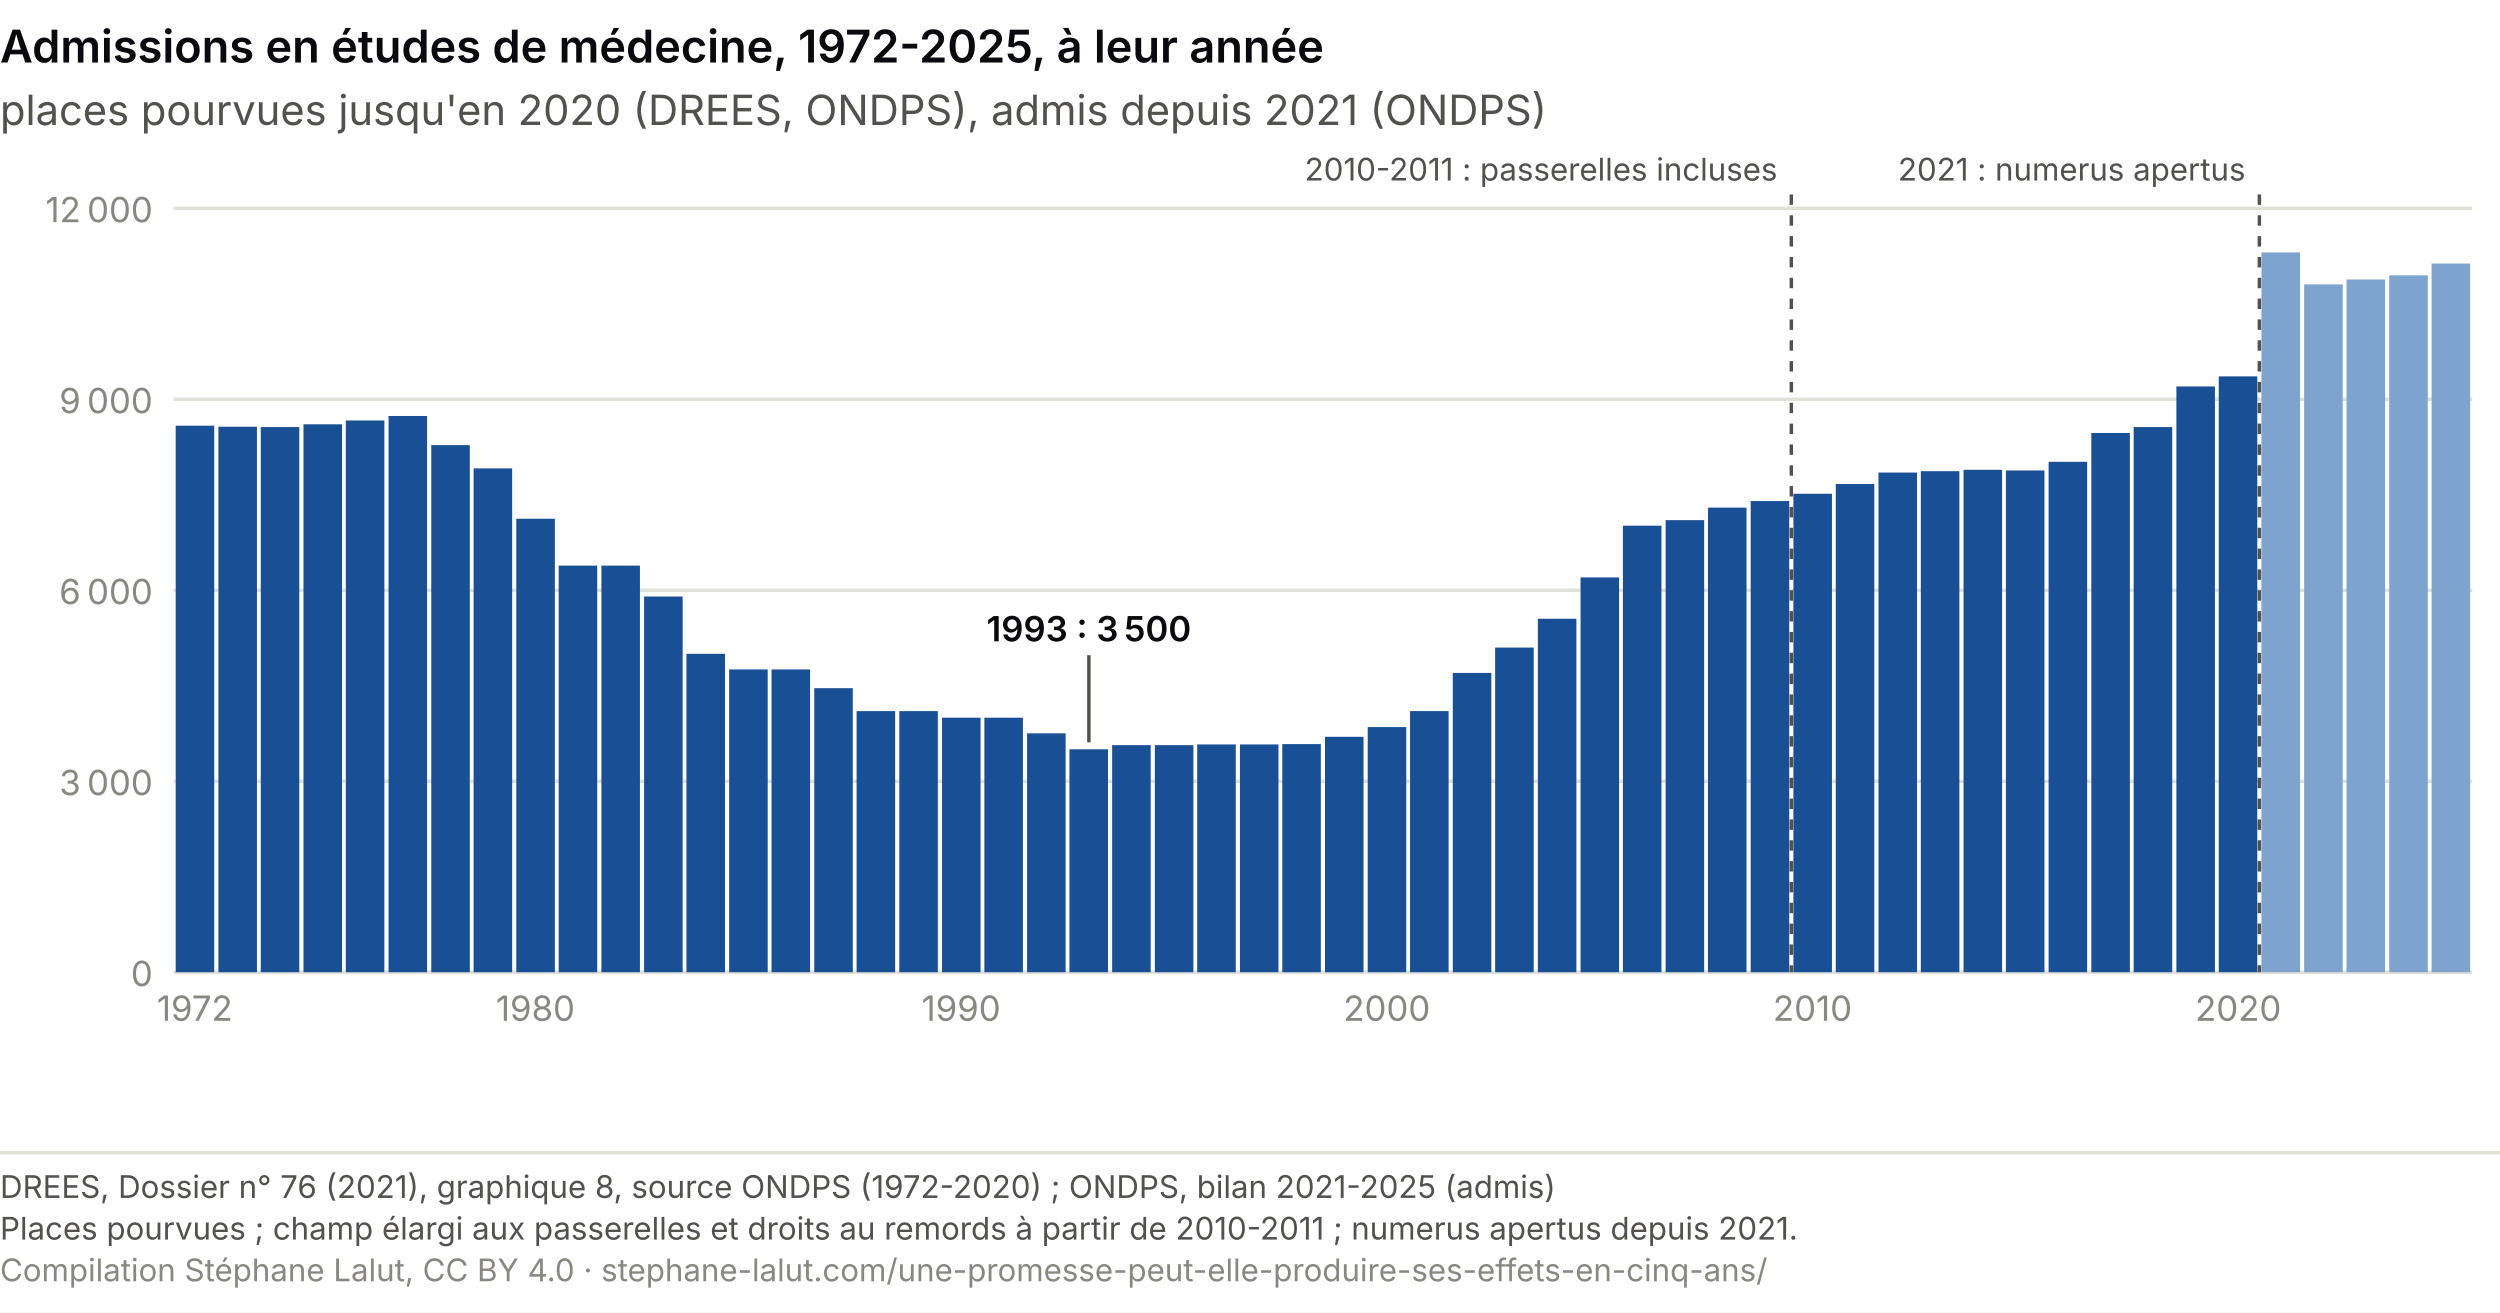
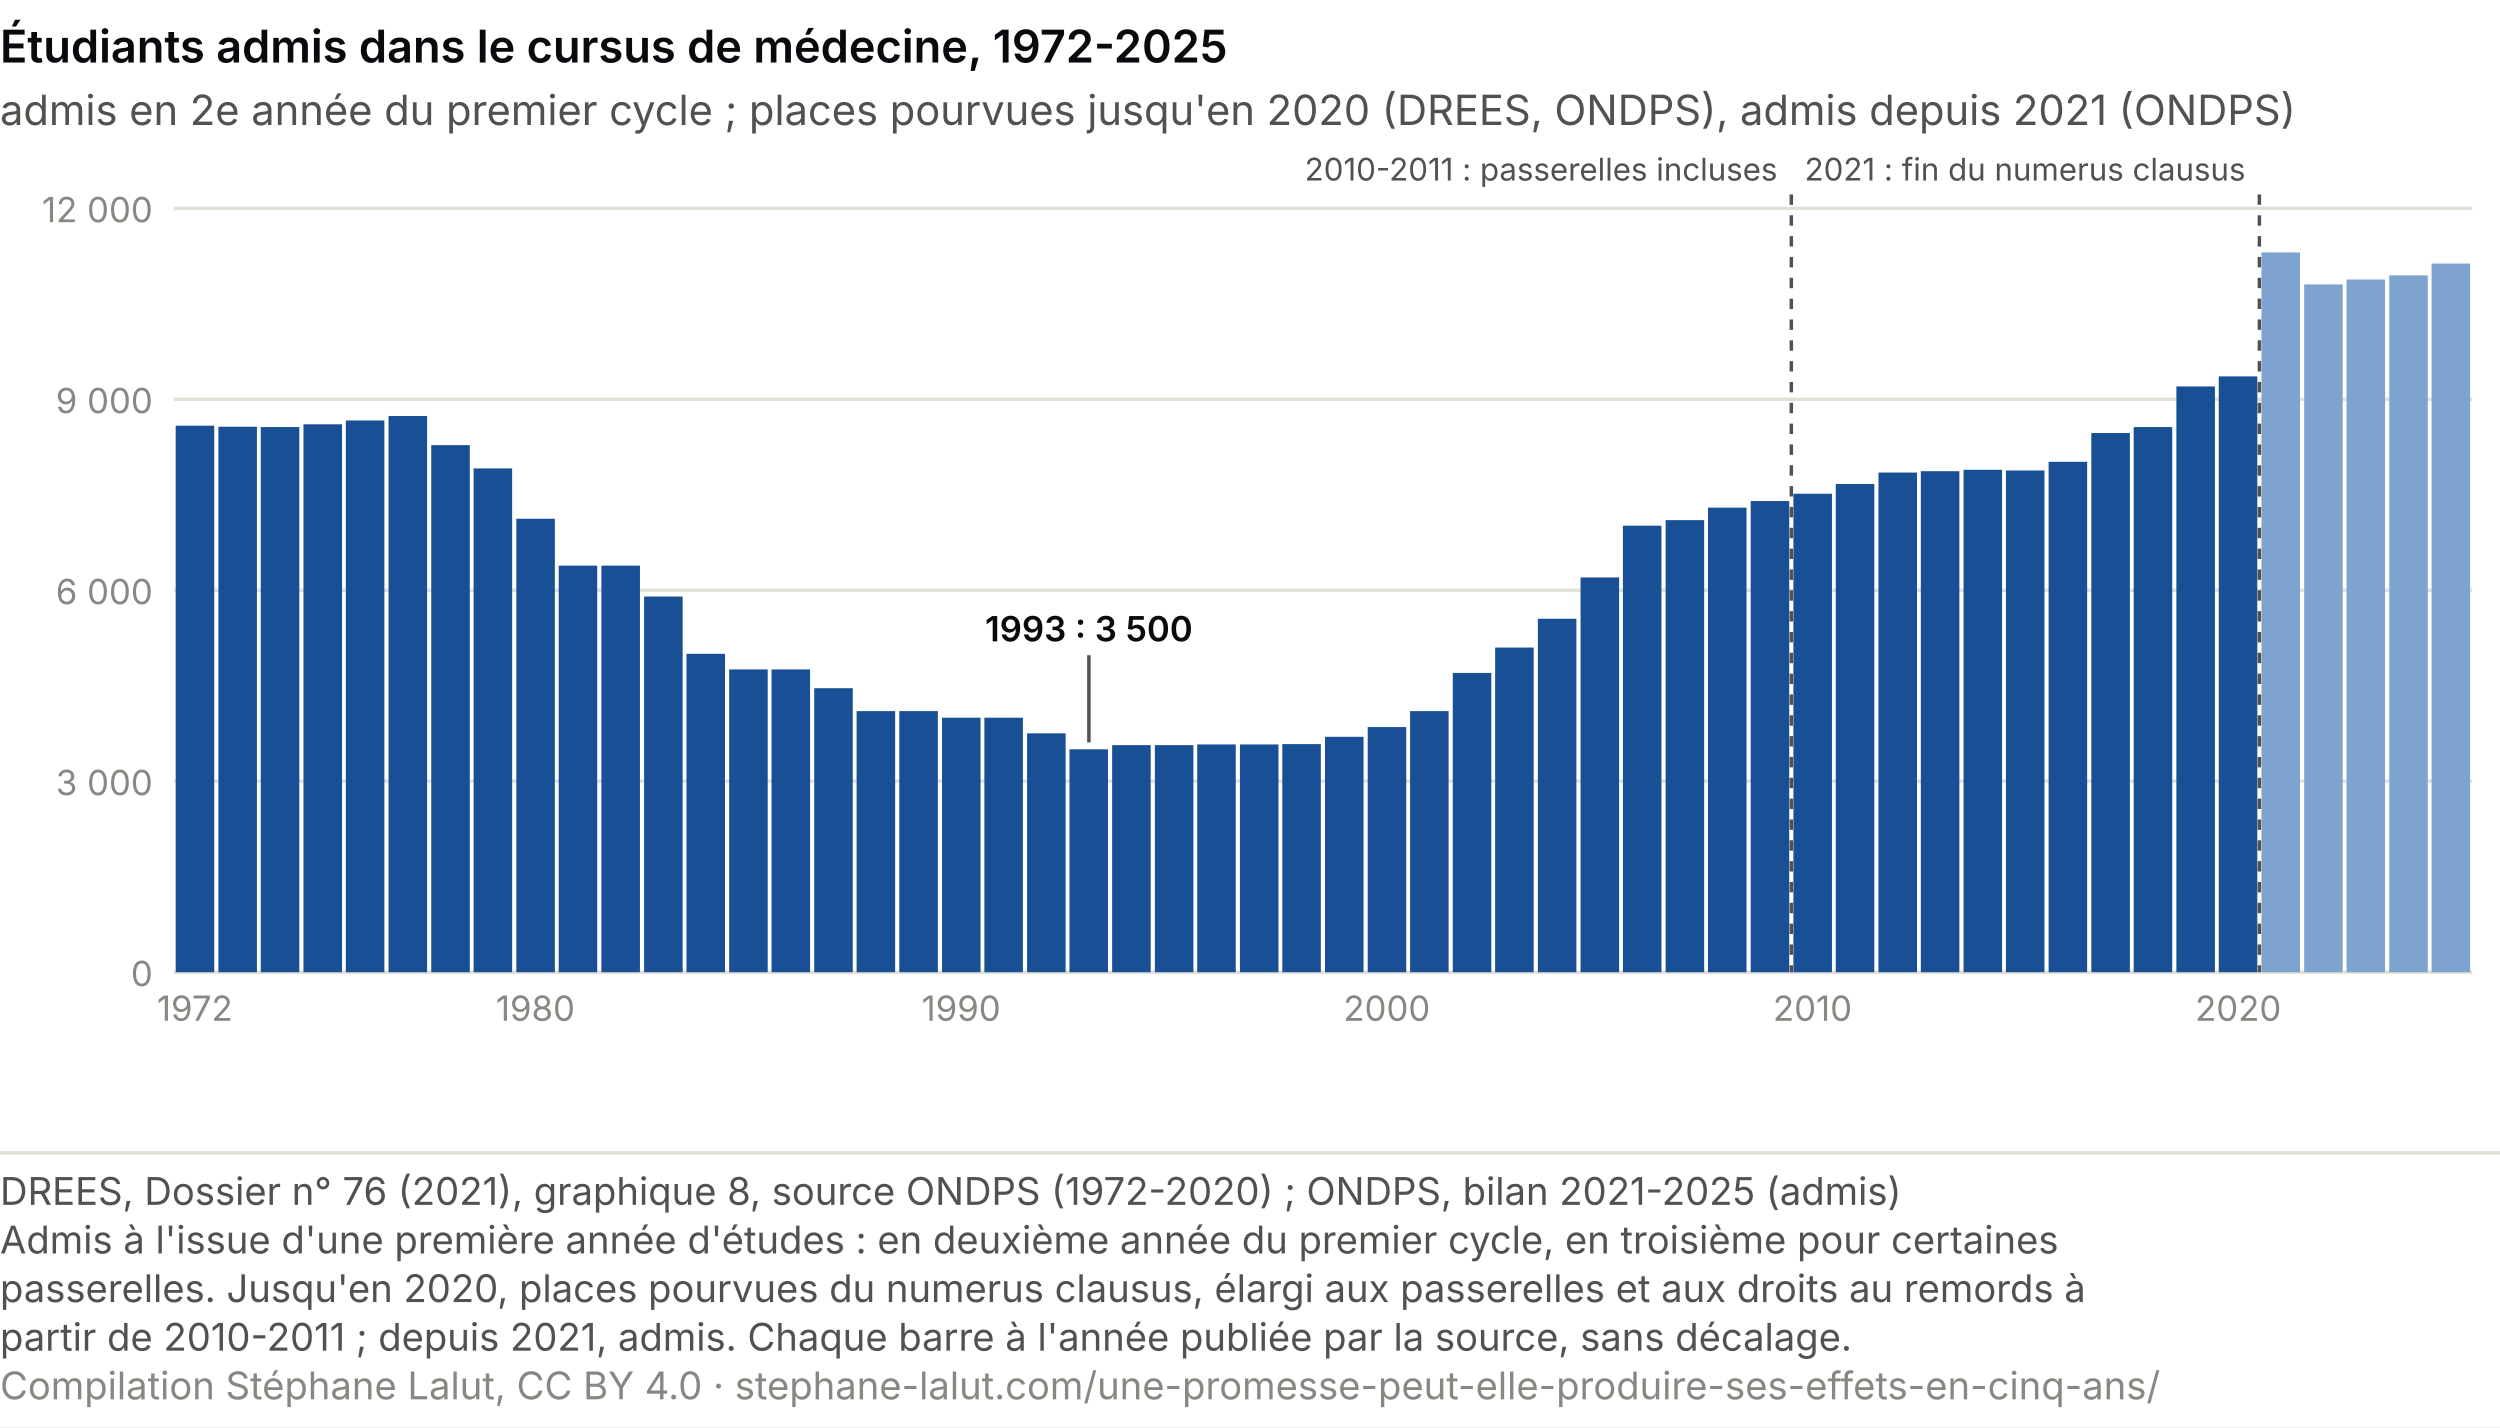
- <svg xmlns="http://www.w3.org/2000/svg" viewBox="0 0 720 378" role="img" font-variant-numeric="tabular-nums" aria-labelledby="da-t da-d" font-family="system-ui, -apple-system, Segoe UI, sans-serif">
-   <rect width="720" height="378" fill="#ffffff" />
-   <text x="0.0" y="18.0" font-size="13" fill="#0A0A0E" text-anchor="start" font-weight="600">Admissions en études de médecine, 1972-2025, à leur année</text>
-   <text x="0.0" y="36.0" font-size="12" fill="#52514e" text-anchor="start">places pourvues jusqu'en 2020 (DREES, ONDPS), admis depuis 2021 (ONDPS)</text>
+ <svg xmlns="http://www.w3.org/2000/svg" viewBox="0 0 720 411" role="img" font-variant-numeric="tabular-nums" aria-labelledby="da-t da-d" font-family="system-ui, -apple-system, Segoe UI, sans-serif">
+   <rect width="720" height="411" fill="#ffffff" />
+   <text x="0.0" y="18.0" font-size="13" fill="#0A0A0E" text-anchor="start" font-weight="600">Étudiants admis dans le cursus de médecine, 1972-2025</text>
+   <text x="0.0" y="36.0" font-size="12" fill="#52514e" text-anchor="start">admis en 2e année du premier cycle ; places pourvues jusqu'en 2020 (DREES, ONDPS), admis depuis 2021 (ONDPS)</text>
  <line x1="50" y1="280.0" x2="712" y2="280.0" stroke="#e1e0d9" />
  <text x="44.0" y="284.0" font-size="10" fill="#898781" text-anchor="end">0</text>
  <line x1="50" y1="225.0" x2="712" y2="225.0" stroke="#e1e0d9" />
-   <text x="44.0" y="229.0" font-size="10" fill="#898781" text-anchor="end">3 000</text>
+   <text x="44.0" y="229.0" font-size="10" fill="#898781" text-anchor="end">3 000</text>
  <line x1="50" y1="170.0" x2="712" y2="170.0" stroke="#e1e0d9" />
-   <text x="44.0" y="174.0" font-size="10" fill="#898781" text-anchor="end">6 000</text>
+   <text x="44.0" y="174.0" font-size="10" fill="#898781" text-anchor="end">6 000</text>
  <line x1="50" y1="115.0" x2="712" y2="115.0" stroke="#e1e0d9" />
-   <text x="44.0" y="119.0" font-size="10" fill="#898781" text-anchor="end">9 000</text>
+   <text x="44.0" y="119.0" font-size="10" fill="#898781" text-anchor="end">9 000</text>
  <line x1="50" y1="60.0" x2="712" y2="60.0" stroke="#e1e0d9" />
-   <text x="44.0" y="64.0" font-size="10" fill="#898781" text-anchor="end">12 000</text>
+   <text x="44.0" y="64.0" font-size="10" fill="#898781" text-anchor="end">12 000</text>
  <rect x="50.6" y="122.6" width="11.1" height="157.4" fill="#184f95" />
  <text x="56.1" y="294.0" font-size="10" fill="#898781" text-anchor="middle">1972</text>
  <rect x="62.9" y="122.9" width="11.1" height="157.1" fill="#184f95" />
  <rect x="75.1" y="123.0" width="11.1" height="157.0" fill="#184f95" />
  <rect x="87.4" y="122.2" width="11.1" height="157.8" fill="#184f95" />
  <rect x="99.6" y="121.1" width="11.1" height="158.9" fill="#184f95" />
  <rect x="111.9" y="119.8" width="11.1" height="160.2" fill="#184f95" />
  <rect x="124.2" y="128.2" width="11.1" height="151.8" fill="#184f95" />
  <rect x="136.4" y="134.9" width="11.1" height="145.1" fill="#184f95" />
  <rect x="148.7" y="149.4" width="11.1" height="130.6" fill="#184f95" />
  <text x="154.2" y="294.0" font-size="10" fill="#898781" text-anchor="middle">1980</text>
  <rect x="160.9" y="162.9" width="11.1" height="117.1" fill="#184f95" />
  <rect x="173.2" y="162.9" width="11.1" height="117.1" fill="#184f95" />
  <rect x="185.5" y="171.8" width="11.1" height="108.2" fill="#184f95" />
  <rect x="197.7" y="188.3" width="11.1" height="91.7" fill="#184f95" />
  <rect x="210.0" y="192.8" width="11.1" height="87.2" fill="#184f95" />
  <rect x="222.2" y="192.8" width="11.1" height="87.2" fill="#184f95" />
  <rect x="234.5" y="198.2" width="11.1" height="81.8" fill="#184f95" />
  <rect x="246.7" y="204.8" width="11.1" height="75.2" fill="#184f95" />
  <rect x="259.0" y="204.8" width="11.1" height="75.2" fill="#184f95" />
  <rect x="271.3" y="206.7" width="11.1" height="73.3" fill="#184f95" />
  <text x="276.8" y="294.0" font-size="10" fill="#898781" text-anchor="middle">1990</text>
  <rect x="283.5" y="206.7" width="11.1" height="73.3" fill="#184f95" />
  <rect x="295.8" y="211.2" width="11.1" height="68.8" fill="#184f95" />
  <rect x="308.0" y="215.8" width="11.1" height="64.2" fill="#184f95" />
  <rect x="320.3" y="214.6" width="11.1" height="65.4" fill="#184f95" />
  <rect x="332.6" y="214.6" width="11.1" height="65.4" fill="#184f95" />
  <rect x="344.8" y="214.4" width="11.1" height="65.6" fill="#184f95" />
  <rect x="357.1" y="214.4" width="11.1" height="65.6" fill="#184f95" />
  <rect x="369.3" y="214.3" width="11.1" height="65.7" fill="#184f95" />
  <rect x="381.6" y="212.2" width="11.1" height="67.8" fill="#184f95" />
  <rect x="393.9" y="209.4" width="11.1" height="70.6" fill="#184f95" />
  <text x="399.4" y="294.0" font-size="10" fill="#898781" text-anchor="middle">2000</text>
  <rect x="406.1" y="204.8" width="11.1" height="75.2" fill="#184f95" />
  <rect x="418.4" y="193.8" width="11.1" height="86.2" fill="#184f95" />
  <rect x="430.6" y="186.5" width="11.1" height="93.5" fill="#184f95" />
  <rect x="442.9" y="178.2" width="11.1" height="101.8" fill="#184f95" />
  <rect x="455.2" y="166.3" width="11.1" height="113.7" fill="#184f95" />
  <rect x="467.4" y="151.4" width="11.1" height="128.6" fill="#184f95" />
  <rect x="479.7" y="149.8" width="11.1" height="130.2" fill="#184f95" />
  <rect x="491.9" y="146.2" width="11.1" height="133.8" fill="#184f95" />
  <rect x="504.2" y="144.3" width="11.1" height="135.7" fill="#184f95" />
  <rect x="516.5" y="142.2" width="11.1" height="137.8" fill="#184f95" />
  <text x="522.0" y="294.0" font-size="10" fill="#898781" text-anchor="middle">2010</text>
  <rect x="528.7" y="139.4" width="11.1" height="140.6" fill="#184f95" />
  <rect x="541.0" y="136.1" width="11.1" height="143.9" fill="#184f95" />
  <rect x="553.2" y="135.7" width="11.1" height="144.3" fill="#184f95" />
  <rect x="565.5" y="135.3" width="11.1" height="144.7" fill="#184f95" />
  <rect x="577.7" y="135.5" width="11.1" height="144.5" fill="#184f95" />
  <rect x="590.0" y="133.0" width="11.1" height="147.0" fill="#184f95" />
  <rect x="602.3" y="124.7" width="11.1" height="155.3" fill="#184f95" />
  <rect x="614.5" y="123.0" width="11.1" height="157.0" fill="#184f95" />
  <rect x="626.8" y="111.3" width="11.1" height="168.7" fill="#184f95" />
  <rect x="639.0" y="108.4" width="11.1" height="171.6" fill="#184f95" />
  <text x="644.6" y="294.0" font-size="10" fill="#898781" text-anchor="middle">2020</text>
  <rect x="651.3" y="72.7" width="11.1" height="207.3" fill="#7fa3cf" />
  <rect x="663.6" y="81.9" width="11.1" height="198.1" fill="#7fa3cf" />
  <rect x="675.8" y="80.5" width="11.1" height="199.5" fill="#7fa3cf" />
  <rect x="688.1" y="79.3" width="11.1" height="200.7" fill="#7fa3cf" />
  <rect x="700.3" y="75.9" width="11.1" height="204.1" fill="#7fa3cf" />
  <line x1="515.9" y1="56" x2="515.9" y2="280" stroke="#52514e" stroke-dasharray="3 3" />
  <text x="511.9" y="52.0" font-size="9" fill="#52514e" text-anchor="end">2010-2011 : passerelles incluses</text>
  <line x1="650.7" y1="56" x2="650.7" y2="280" stroke="#52514e" stroke-dasharray="3 3" />
-   <text x="646.7" y="52.0" font-size="9" fill="#52514e" text-anchor="end">2021 : numerus apertus</text>
+   <text x="646.7" y="52.0" font-size="9" fill="#52514e" text-anchor="end">2021 : fin du numerus clausus</text>
  <line x1="313.6" y1="188.7" x2="313.6" y2="213.8" stroke="#52514e" />
-   <text x="313.6" y="184.7" font-size="10" fill="#0A0A0E" text-anchor="middle" font-weight="600">1993 : 3 500</text>
-   <line x1="0" y1="332" x2="720" y2="332" stroke="#e1e0d9" />
-   <text x="0" y="345" font-size="9" fill="#52514e">DREES, Dossier n° 76 (2021), graphique 8, source ONDPS (1972-2020) ; ONDPS, bilan 2021-2025 (admis)</text>
-   <text x="0" y="357" font-size="9" fill="#52514e">Places pourvues ; champ élargi aux passerelles et droits au remords à partir de 2010-2011 ; numerus apertus depuis 2021.</text>
-   <text x="0" y="369" font-size="9" fill="#898781">Compilation Stéphane Lalut, CC BY 4.0 · stephane-lalut.com/une-promesse-peut-elle-produire-ses-effets-en-cinq-ans/</text>
+   <text x="313.6" y="184.7" font-size="10" fill="#0A0A0E" text-anchor="middle" font-weight="600">1993 : 3 500</text>
+   <line x1="0" y1="332.0" x2="720" y2="332.0" stroke="#e1e0d9" />
+   <text class="pied-source" x="0" y="347.0" font-size="11" fill="#52514e">DREES, Dossier n° 76 (2021), graphique 8, source ONDPS (1972-2020) ; ONDPS, bilan 2021-2025 (admis)</text>
+   <text class="pied-note" x="0" y="361.0" font-size="11" fill="#52514e">Admis à l'issue d'une première année d'études : en deuxième année du premier cycle, en troisième pour certaines</text>
+   <text class="pied-note" x="0" y="375.0" font-size="11" fill="#52514e">passerelles. Jusqu'en 2020, places pourvues du numerus clausus, élargi aux passerelles et aux droits au remords à</text>
+   <text class="pied-note" x="0" y="389.0" font-size="11" fill="#52514e">partir de 2010-2011 ; depuis 2021, admis. Chaque barre à l'année publiée par la source, sans décalage.</text>
+   <text class="pied-licence" x="0" y="403.0" font-size="11" fill="#898781">Compilation Stéphane Lalut, CC BY 4.0 · stephane-lalut.com/une-promesse-peut-elle-produire-ses-effets-en-cinq-ans/</text>
</svg>
